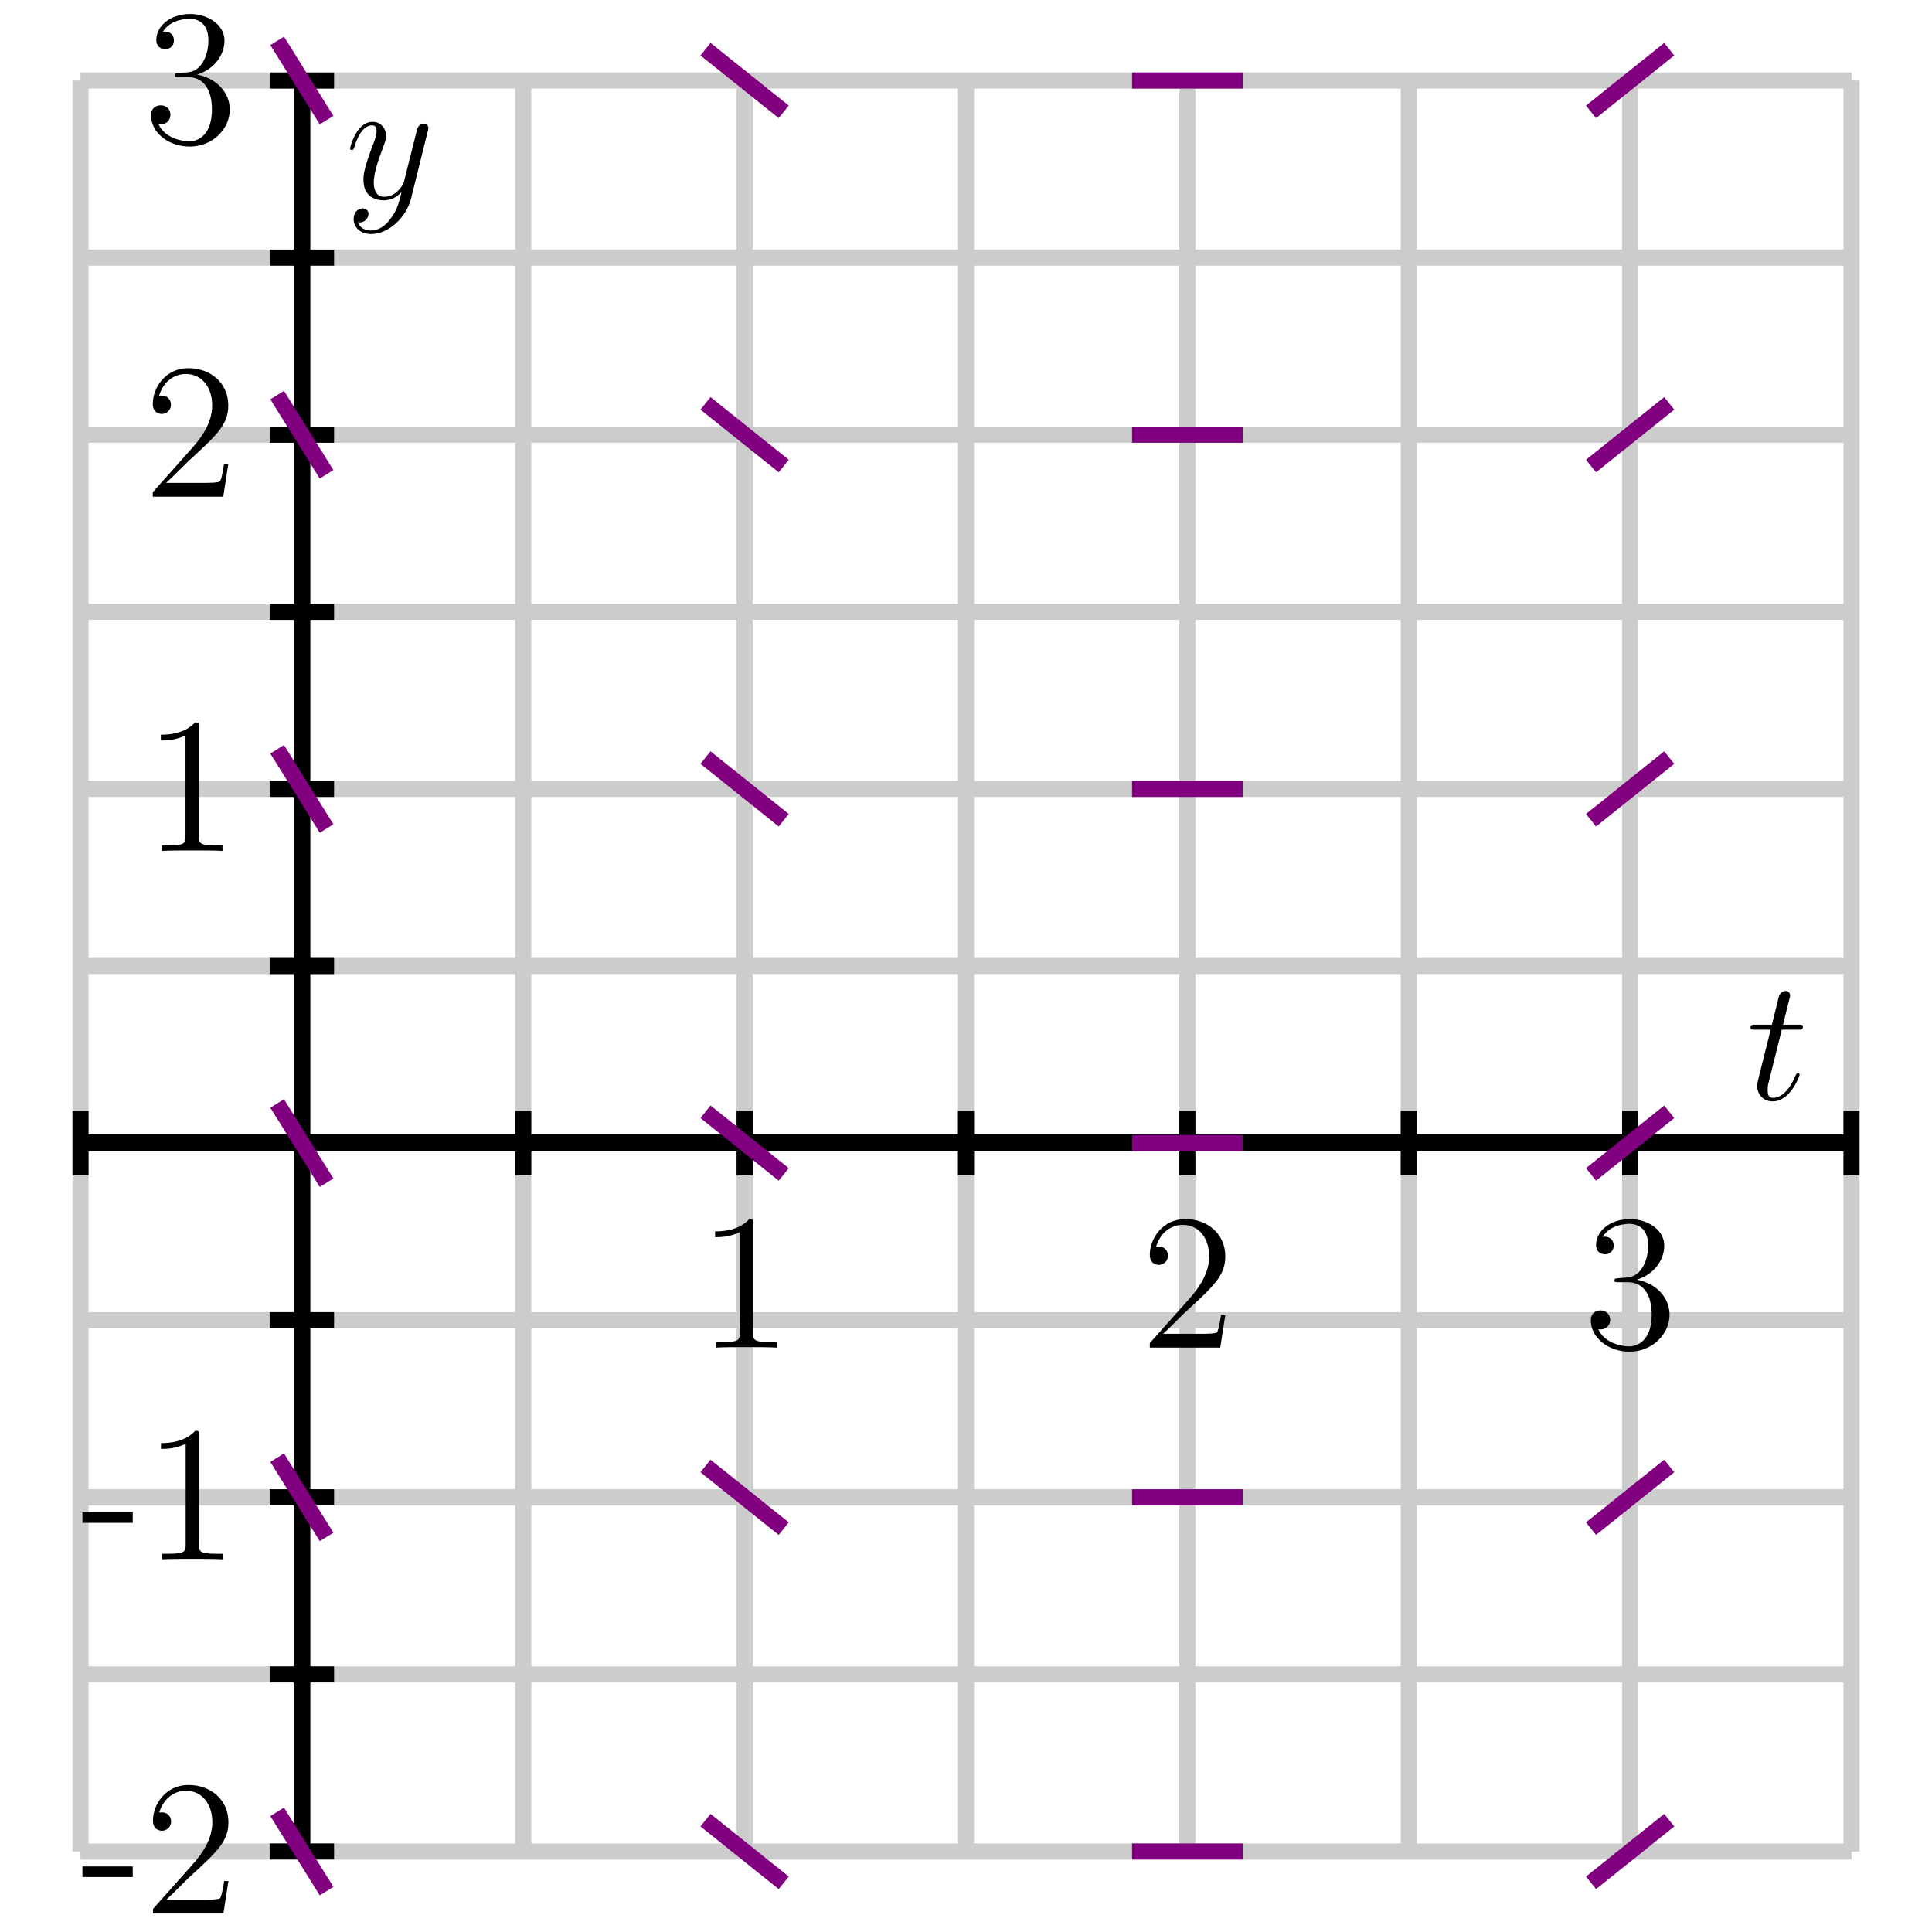
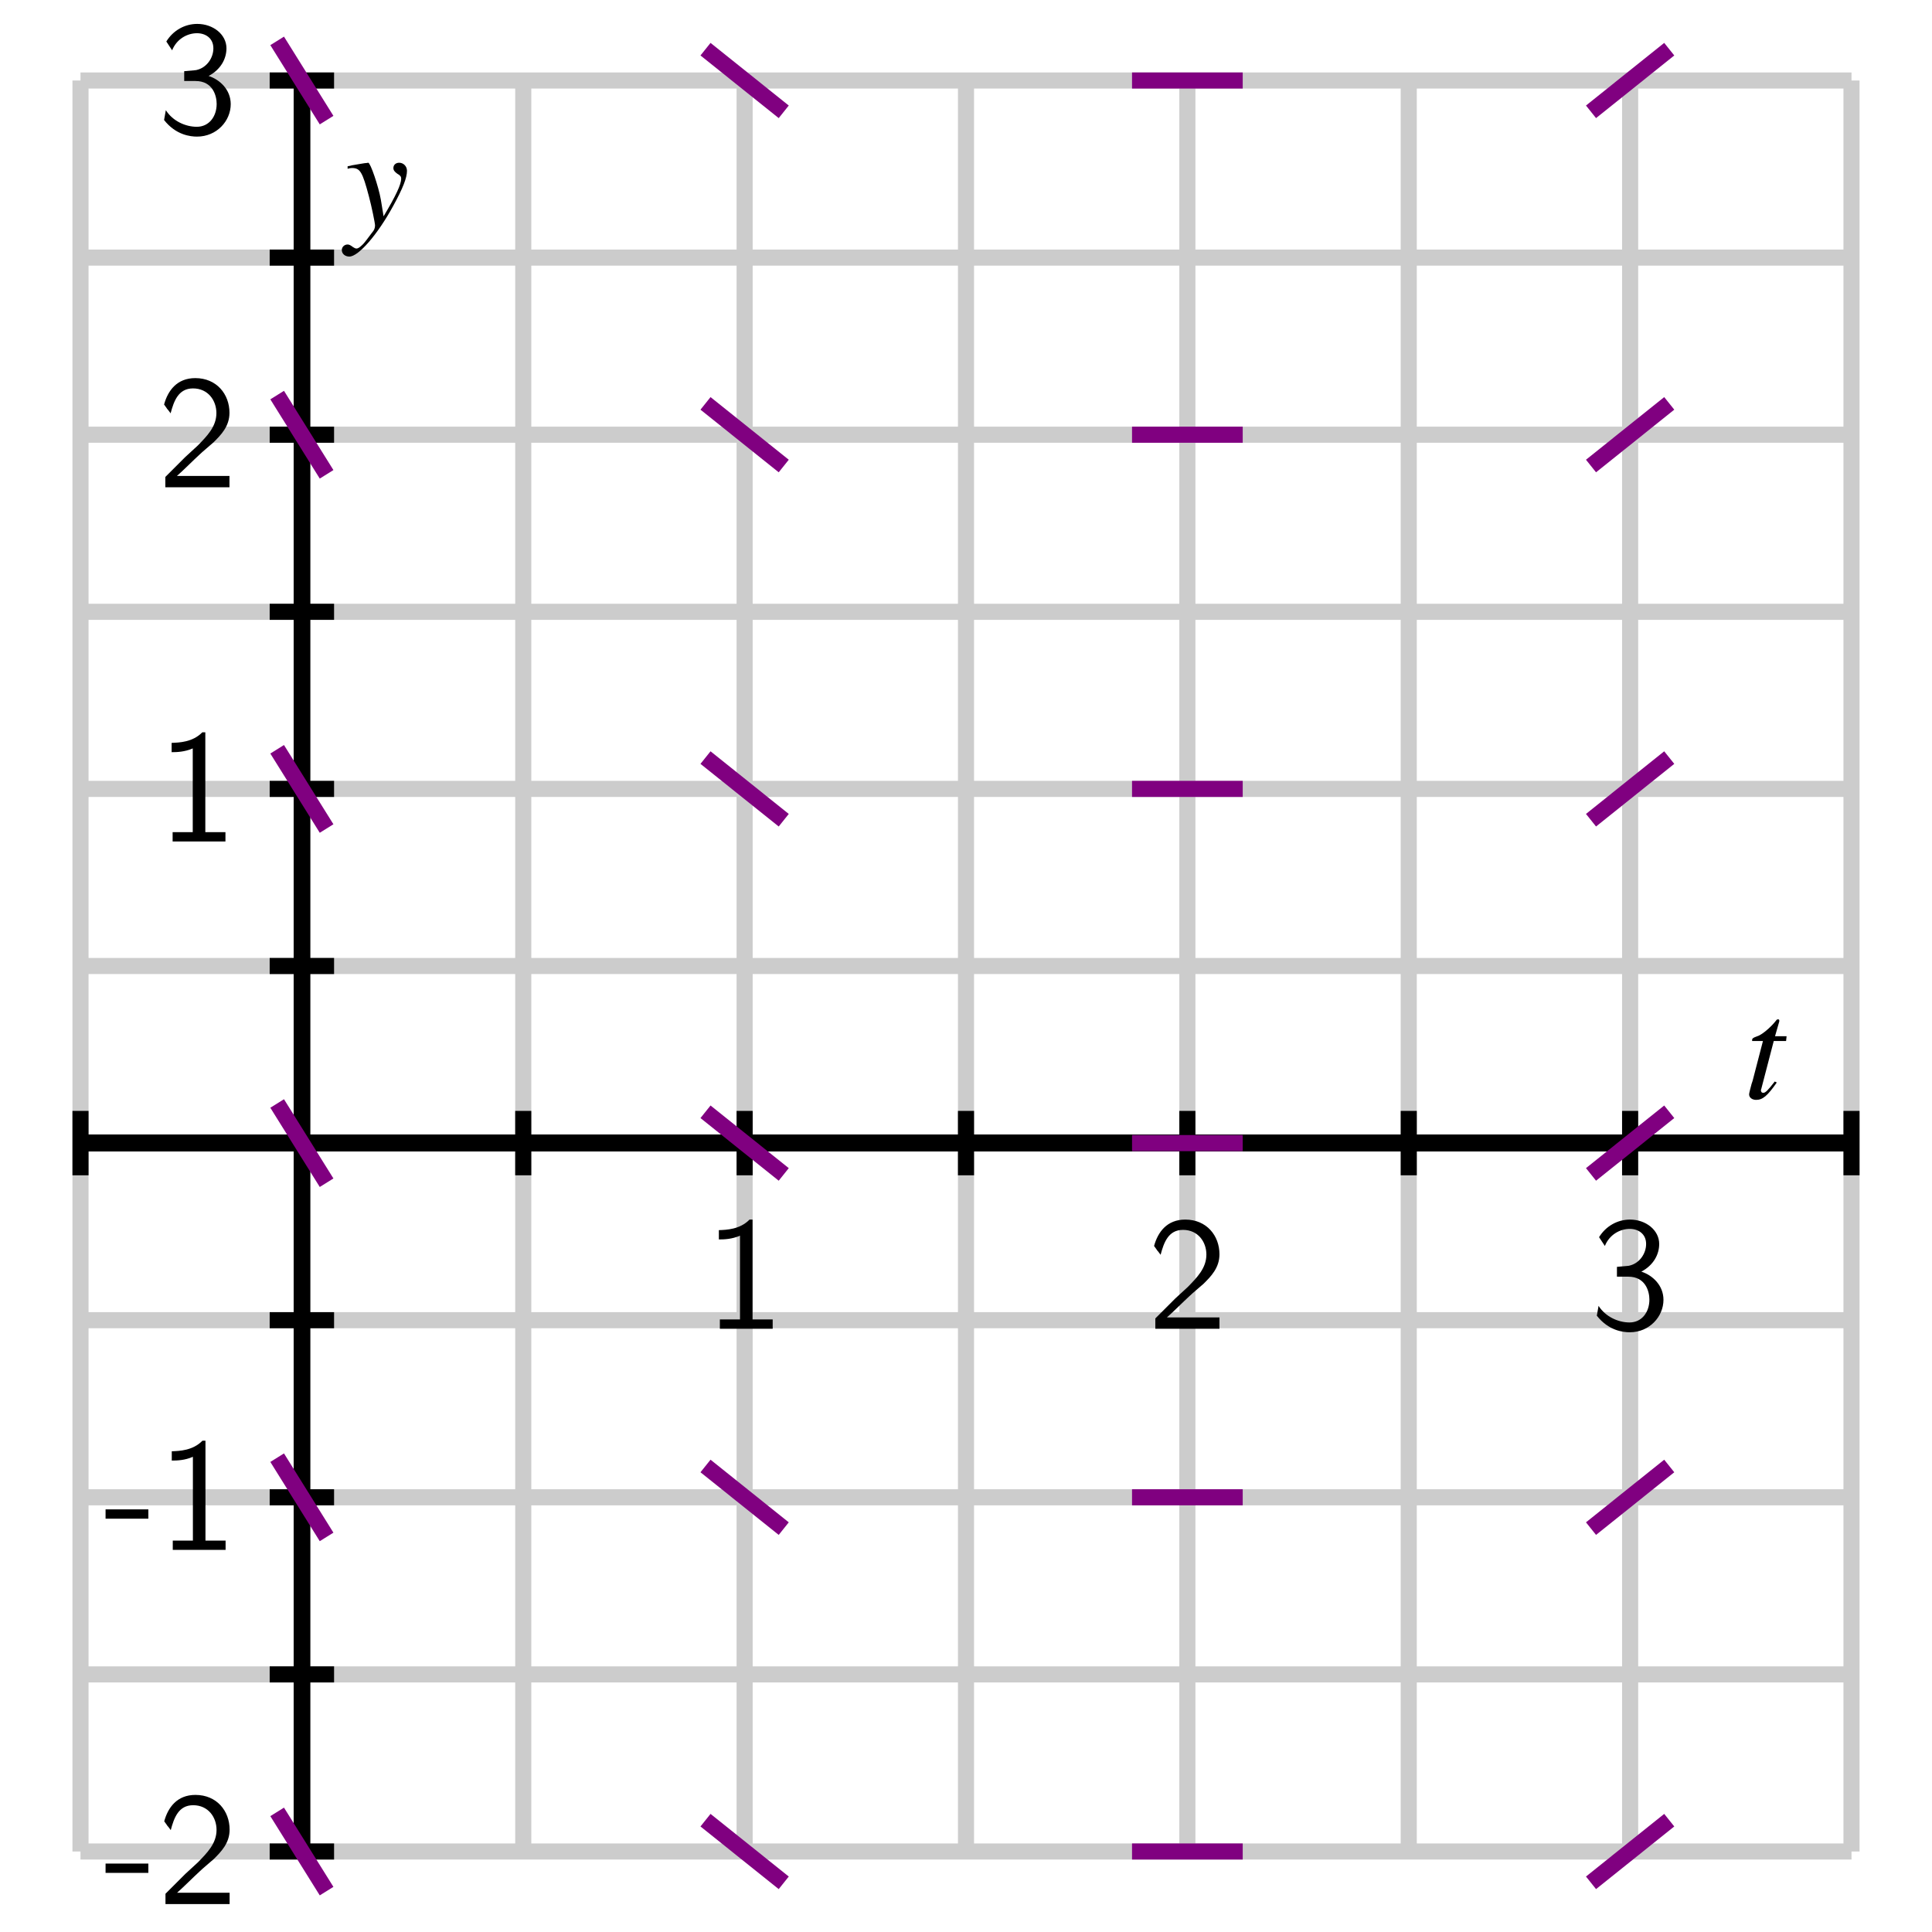
<svg xmlns="http://www.w3.org/2000/svg" xmlns:xlink="http://www.w3.org/1999/xlink" width="120pt" height="120pt" viewBox="0 0 120 120" version="1.1">
  <defs>
    <g>
      <symbol overflow="visible" id="glyph0-0">
        <path style="stroke:none;" d="" />
      </symbol>
      <symbol overflow="visible" id="glyph0-1">
-         <path style="stroke:none;" d="M 3.453 -7.688 C 3.453 -7.969 3.453 -7.984 3.219 -7.984 C 2.922 -7.656 2.328 -7.219 1.094 -7.219 L 1.094 -6.859 C 1.375 -6.859 1.969 -6.859 2.625 -7.172 L 2.625 -0.922 C 2.625 -0.484 2.594 -0.344 1.531 -0.344 L 1.156 -0.344 L 1.156 0 C 1.484 -0.031 2.656 -0.031 3.047 -0.031 C 3.438 -0.031 4.594 -0.031 4.922 0 L 4.922 -0.344 L 4.547 -0.344 C 3.484 -0.344 3.453 -0.484 3.453 -0.922 Z M 3.453 -7.688 " />
+         <path style="stroke:none;" d="M 2.984 -6.781 L 2.797 -6.781 C 2.203 -6.172 1.375 -6.141 0.891 -6.125 L 0.891 -5.547 C 1.219 -5.547 1.703 -5.562 2.203 -5.781 L 2.203 -0.578 L 0.953 -0.578 L 0.953 0 L 4.234 0 L 4.234 -0.578 L 2.984 -0.578 Z M 2.984 -6.781 " />
      </symbol>
      <symbol overflow="visible" id="glyph0-2">
-         <path style="stroke:none;" d="M 5.281 -2.016 L 5.016 -2.016 C 4.984 -1.812 4.891 -1.156 4.766 -0.953 C 4.688 -0.859 4 -0.859 3.641 -0.859 L 1.422 -0.859 C 1.734 -1.125 2.469 -1.891 2.781 -2.188 C 4.609 -3.859 5.281 -4.484 5.281 -5.672 C 5.281 -7.062 4.188 -7.984 2.797 -7.984 C 1.406 -7.984 0.594 -6.797 0.594 -5.766 C 0.594 -5.141 1.109 -5.141 1.156 -5.141 C 1.406 -5.141 1.719 -5.328 1.719 -5.719 C 1.719 -6.047 1.484 -6.281 1.156 -6.281 C 1.047 -6.281 1.016 -6.281 0.984 -6.266 C 1.219 -7.078 1.859 -7.625 2.641 -7.625 C 3.656 -7.625 4.281 -6.781 4.281 -5.672 C 4.281 -4.656 3.703 -3.766 3.016 -3 L 0.594 -0.281 L 0.594 0 L 4.969 0 Z M 5.281 -2.016 " />
+         <path style="stroke:none;" d="M 1.734 -1.875 L 0.5 -0.641 L 0.5 0 L 4.484 0 L 4.484 -0.703 L 2.672 -0.703 C 2.547 -0.703 2.438 -0.703 2.312 -0.703 L 1.219 -0.703 C 1.547 -0.984 2.297 -1.734 2.609 -2.016 C 2.797 -2.203 3.312 -2.625 3.5 -2.797 C 3.953 -3.25 4.484 -3.781 4.484 -4.625 C 4.484 -5.781 3.688 -6.781 2.359 -6.781 C 1.219 -6.781 0.656 -6 0.422 -5.141 C 0.547 -4.969 0.594 -4.906 0.609 -4.875 C 0.625 -4.859 0.734 -4.734 0.828 -4.594 C 1.031 -5.359 1.312 -6.141 2.219 -6.141 C 3.156 -6.141 3.672 -5.391 3.672 -4.609 C 3.672 -3.766 3.094 -3.188 2.516 -2.594 Z M 1.734 -1.875 " />
      </symbol>
      <symbol overflow="visible" id="glyph0-3">
-         <path style="stroke:none;" d="M 2.203 -4.312 C 2 -4.297 1.953 -4.281 1.953 -4.172 C 1.953 -4.062 2.016 -4.062 2.234 -4.062 L 2.781 -4.062 C 3.797 -4.062 4.266 -3.219 4.266 -2.062 C 4.266 -0.484 3.438 -0.078 2.859 -0.078 C 2.281 -0.078 1.297 -0.344 0.953 -1.141 C 1.328 -1.078 1.688 -1.297 1.688 -1.734 C 1.688 -2.078 1.422 -2.312 1.094 -2.312 C 0.797 -2.312 0.484 -2.141 0.484 -1.688 C 0.484 -0.625 1.562 0.25 2.891 0.25 C 4.312 0.25 5.375 -0.844 5.375 -2.047 C 5.375 -3.156 4.484 -4.016 3.344 -4.219 C 4.375 -4.531 5.047 -5.406 5.047 -6.344 C 5.047 -7.281 4.062 -7.984 2.906 -7.984 C 1.703 -7.984 0.812 -7.25 0.812 -6.375 C 0.812 -5.891 1.188 -5.797 1.375 -5.797 C 1.625 -5.797 1.906 -5.969 1.906 -6.344 C 1.906 -6.719 1.625 -6.891 1.359 -6.891 C 1.281 -6.891 1.266 -6.891 1.219 -6.875 C 1.688 -7.688 2.812 -7.688 2.875 -7.688 C 3.266 -7.688 4.047 -7.516 4.047 -6.344 C 4.047 -6.109 4.016 -5.438 3.656 -4.922 C 3.297 -4.391 2.891 -4.359 2.562 -4.344 Z M 2.203 -4.312 " />
+         <path style="stroke:none;" d="M 0.922 -5.141 C 1.203 -5.844 1.859 -6.203 2.469 -6.203 C 2.984 -6.203 3.484 -5.906 3.484 -5.266 C 3.484 -4.656 3.062 -4.062 2.453 -3.922 C 2.406 -3.906 2.375 -3.906 1.672 -3.844 L 1.672 -3.234 L 2.375 -3.234 C 3.453 -3.234 3.688 -2.312 3.688 -1.812 C 3.688 -1.031 3.219 -0.391 2.453 -0.391 C 1.766 -0.391 0.969 -0.734 0.531 -1.422 L 0.422 -0.812 C 1.156 0.125 2.062 0.219 2.469 0.219 C 3.688 0.219 4.562 -0.75 4.562 -1.797 C 4.562 -2.703 3.875 -3.328 3.188 -3.547 C 3.953 -3.953 4.297 -4.625 4.297 -5.266 C 4.297 -6.125 3.469 -6.781 2.484 -6.781 C 1.703 -6.781 0.984 -6.375 0.562 -5.688 Z M 0.922 -5.141 " />
      </symbol>
      <symbol overflow="visible" id="glyph0-4">
-         <path style="stroke:none;" d="M 3.25 -2.266 L 3.25 -2.922 L 0.125 -2.922 L 0.125 -2.266 Z M 3.25 -2.266 " />
+         <path style="stroke:none;" d="M 2.766 -1.938 L 2.766 -2.516 L 0.109 -2.516 L 0.109 -1.938 Z M 2.766 -1.938 " />
      </symbol>
      <symbol overflow="visible" id="glyph1-0">
        <path style="stroke:none;" d="" />
      </symbol>
      <symbol overflow="visible" id="glyph1-1">
-         <path style="stroke:none;" d="M 2.172 -4.344 L 3.156 -4.344 C 3.375 -4.344 3.484 -4.344 3.484 -4.531 C 3.484 -4.656 3.406 -4.656 3.203 -4.656 L 2.25 -4.656 L 2.641 -6.234 C 2.688 -6.375 2.688 -6.406 2.688 -6.484 C 2.688 -6.656 2.547 -6.75 2.406 -6.75 C 2.328 -6.75 2.078 -6.719 1.984 -6.375 L 1.562 -4.656 L 0.547 -4.656 C 0.328 -4.656 0.234 -4.656 0.234 -4.453 C 0.234 -4.344 0.312 -4.344 0.516 -4.344 L 1.484 -4.344 L 0.766 -1.484 C 0.688 -1.109 0.641 -1 0.641 -0.859 C 0.641 -0.359 1 0.109 1.609 0.109 C 2.703 0.109 3.281 -1.469 3.281 -1.547 C 3.281 -1.609 3.234 -1.641 3.172 -1.641 C 3.156 -1.641 3.109 -1.641 3.094 -1.594 C 3.078 -1.594 3.062 -1.578 2.984 -1.406 C 2.766 -0.859 2.266 -0.109 1.641 -0.109 C 1.312 -0.109 1.297 -0.375 1.297 -0.609 C 1.297 -0.625 1.297 -0.828 1.328 -0.953 Z M 2.172 -4.344 " />
+         <path style="stroke:none;" d="M 2.656 -3.859 L 1.938 -3.859 L 2.203 -4.781 C 2.203 -4.797 2.203 -4.812 2.203 -4.828 C 2.203 -4.891 2.172 -4.906 2.141 -4.906 C 2.078 -4.906 2.047 -4.906 2 -4.828 C 1.641 -4.375 1.094 -3.922 0.797 -3.844 C 0.578 -3.766 0.516 -3.719 0.516 -3.625 C 0.516 -3.609 0.516 -3.594 0.516 -3.562 L 1.188 -3.562 L 0.547 -1.094 C 0.516 -1.016 0.516 -0.984 0.484 -0.906 C 0.406 -0.625 0.328 -0.312 0.328 -0.25 C 0.328 -0.047 0.516 0.094 0.766 0.094 C 1.172 0.094 1.469 -0.156 2.047 -0.984 L 1.922 -1.047 C 1.484 -0.484 1.344 -0.344 1.203 -0.344 C 1.109 -0.344 1.062 -0.406 1.062 -0.516 C 1.062 -0.531 1.062 -0.547 1.078 -0.562 L 1.859 -3.562 L 2.625 -3.562 Z M 2.656 -3.859 " />
      </symbol>
      <symbol overflow="visible" id="glyph1-2">
-         <path style="stroke:none;" d="M 2.844 1.203 C 2.547 1.625 2.125 1.984 1.594 1.984 C 1.469 1.984 0.953 1.969 0.781 1.469 C 0.828 1.484 0.875 1.484 0.891 1.484 C 1.219 1.484 1.438 1.203 1.438 0.953 C 1.438 0.703 1.234 0.609 1.062 0.609 C 0.891 0.609 0.516 0.75 0.516 1.281 C 0.516 1.828 0.984 2.203 1.594 2.203 C 2.672 2.203 3.766 1.203 4.078 0.016 L 5.125 -4.203 C 5.141 -4.25 5.156 -4.312 5.156 -4.391 C 5.156 -4.547 5.031 -4.656 4.875 -4.656 C 4.766 -4.656 4.547 -4.609 4.453 -4.281 L 3.656 -1.109 C 3.609 -0.922 3.609 -0.891 3.516 -0.781 C 3.297 -0.469 2.953 -0.109 2.422 -0.109 C 1.828 -0.109 1.766 -0.703 1.766 -1 C 1.766 -1.609 2.062 -2.438 2.359 -3.219 C 2.469 -3.531 2.531 -3.688 2.531 -3.891 C 2.531 -4.344 2.219 -4.766 1.688 -4.766 C 0.688 -4.766 0.297 -3.203 0.297 -3.109 C 0.297 -3.062 0.328 -3.016 0.406 -3.016 C 0.5 -3.016 0.516 -3.062 0.562 -3.203 C 0.828 -4.109 1.234 -4.547 1.656 -4.547 C 1.75 -4.547 1.938 -4.547 1.938 -4.188 C 1.938 -3.906 1.812 -3.594 1.656 -3.188 C 1.125 -1.766 1.125 -1.422 1.125 -1.156 C 1.125 -0.125 1.859 0.109 2.391 0.109 C 2.703 0.109 3.094 0.016 3.484 -0.391 L 3.484 -0.375 C 3.328 0.266 3.219 0.688 2.844 1.203 Z M 2.844 1.203 " />
+         <path style="stroke:none;" d="M 0.141 -3.594 C 0.25 -3.625 0.312 -3.641 0.406 -3.641 C 0.922 -3.641 1.062 -3.406 1.469 -1.859 C 1.625 -1.281 1.844 -0.219 1.844 -0.078 C 1.844 0.078 1.797 0.219 1.656 0.375 C 1.375 0.75 1.203 0.984 1.094 1.094 C 0.906 1.281 0.797 1.359 0.688 1.359 C 0.625 1.359 0.562 1.328 0.469 1.266 C 0.328 1.156 0.234 1.109 0.141 1.109 C -0.062 1.109 -0.219 1.266 -0.219 1.453 C -0.219 1.688 -0.016 1.859 0.25 1.859 C 0.812 1.859 2 0.5 2.969 -1.281 C 3.578 -2.391 3.828 -3.031 3.828 -3.469 C 3.828 -3.75 3.609 -3.969 3.344 -3.969 C 3.125 -3.969 2.984 -3.828 2.984 -3.641 C 2.984 -3.5 3.062 -3.406 3.234 -3.281 C 3.406 -3.188 3.469 -3.109 3.469 -2.984 C 3.469 -2.625 3.141 -1.922 2.375 -0.641 L 2.203 -1.688 C 2.062 -2.484 1.562 -3.969 1.422 -3.969 L 1.391 -3.969 C 1.375 -3.953 1.344 -3.953 1.312 -3.953 C 1.219 -3.953 0.906 -3.891 0.422 -3.812 C 0.375 -3.797 0.266 -3.766 0.141 -3.75 Z M 0.141 -3.594 " />
      </symbol>
    </g>
  </defs>
  <g id="surface1">
    <path style="fill:none;stroke-width:10;stroke-linecap:butt;stroke-linejoin:miter;stroke:rgb(80.077%,80.077%,80.077%);stroke-opacity:1;stroke-miterlimit:10;" d="M 50 50 L 50 1150 M 187.5 50 L 187.5 1150 M 325 50 L 325 1150 M 462.5 50 L 462.5 1150 M 600 50 L 600 1150 M 737.5 50 L 737.5 1150 M 875 50 L 875 1150 M 1012.5 50 L 1012.5 1150 M 1150 50 L 1150 1150 M 50 50 L 1150 50 M 50 160 L 1150 160 M 50 270 L 1150 270 M 50 380 L 1150 380 M 50 490 L 1150 490 M 50 600 L 1150 600 M 50 710 L 1150 710 M 50 820 L 1150 820 M 50 930 L 1150 930 M 50 1040 L 1150 1040 M 50 1150 L 1150 1150 " transform="matrix(0.1,0,0,-0.1,0,120)" />
    <path style="fill:none;stroke-width:10;stroke-linecap:butt;stroke-linejoin:miter;stroke:rgb(0%,0%,0%);stroke-opacity:1;stroke-miterlimit:10;" d="M 50 490 L 1150 490 M 187.5 50 L 187.5 1150 " transform="matrix(0.1,0,0,-0.1,0,120)" />
    <path style="fill:none;stroke-width:10;stroke-linecap:butt;stroke-linejoin:miter;stroke:rgb(0%,0%,0%);stroke-opacity:1;stroke-miterlimit:10;" d="M 50 490 L 1150 490 M 187.5 50 L 187.5 1150 M 50 470 L 50 510 " transform="matrix(0.1,0,0,-0.1,0,120)" />
    <path style="fill:none;stroke-width:10;stroke-linecap:butt;stroke-linejoin:miter;stroke:rgb(0%,0%,0%);stroke-opacity:1;stroke-miterlimit:10;" d="M 50 490 L 1150 490 M 187.5 50 L 187.5 1150 M 187.5 470 L 187.5 510 " transform="matrix(0.1,0,0,-0.1,0,120)" />
    <path style="fill:none;stroke-width:10;stroke-linecap:butt;stroke-linejoin:miter;stroke:rgb(0%,0%,0%);stroke-opacity:1;stroke-miterlimit:10;" d="M 50 490 L 1150 490 M 187.5 50 L 187.5 1150 M 325 470 L 325 510 " transform="matrix(0.1,0,0,-0.1,0,120)" />
    <path style="fill:none;stroke-width:10;stroke-linecap:butt;stroke-linejoin:miter;stroke:rgb(0%,0%,0%);stroke-opacity:1;stroke-miterlimit:10;" d="M 50 490 L 1150 490 M 187.5 50 L 187.5 1150 M 462.5 470 L 462.5 510 " transform="matrix(0.1,0,0,-0.1,0,120)" />
    <path style="fill:none;stroke-width:10;stroke-linecap:butt;stroke-linejoin:miter;stroke:rgb(0%,0%,0%);stroke-opacity:1;stroke-miterlimit:10;" d="M 50 490 L 1150 490 M 187.5 50 L 187.5 1150 M 600 470 L 600 510 " transform="matrix(0.1,0,0,-0.1,0,120)" />
    <path style="fill:none;stroke-width:10;stroke-linecap:butt;stroke-linejoin:miter;stroke:rgb(0%,0%,0%);stroke-opacity:1;stroke-miterlimit:10;" d="M 50 490 L 1150 490 M 187.5 50 L 187.5 1150 M 737.5 470 L 737.5 510 " transform="matrix(0.1,0,0,-0.1,0,120)" />
    <path style="fill:none;stroke-width:10;stroke-linecap:butt;stroke-linejoin:miter;stroke:rgb(0%,0%,0%);stroke-opacity:1;stroke-miterlimit:10;" d="M 50 490 L 1150 490 M 187.5 50 L 187.5 1150 M 875 470 L 875 510 " transform="matrix(0.1,0,0,-0.1,0,120)" />
    <path style="fill:none;stroke-width:10;stroke-linecap:butt;stroke-linejoin:miter;stroke:rgb(0%,0%,0%);stroke-opacity:1;stroke-miterlimit:10;" d="M 50 490 L 1150 490 M 187.5 50 L 187.5 1150 M 1012.5 470 L 1012.5 510 " transform="matrix(0.1,0,0,-0.1,0,120)" />
    <path style="fill:none;stroke-width:10;stroke-linecap:butt;stroke-linejoin:miter;stroke:rgb(0%,0%,0%);stroke-opacity:1;stroke-miterlimit:10;" d="M 50 490 L 1150 490 M 187.5 50 L 187.5 1150 M 1150 470 L 1150 510 " transform="matrix(0.1,0,0,-0.1,0,120)" />
    <path style="fill:none;stroke-width:10;stroke-linecap:butt;stroke-linejoin:miter;stroke:rgb(0%,0%,0%);stroke-opacity:1;stroke-miterlimit:10;" d="M 50 490 L 1150 490 M 187.5 50 L 187.5 1150 M 167.5 50 L 207.5 50 " transform="matrix(0.1,0,0,-0.1,0,120)" />
    <path style="fill:none;stroke-width:10;stroke-linecap:butt;stroke-linejoin:miter;stroke:rgb(0%,0%,0%);stroke-opacity:1;stroke-miterlimit:10;" d="M 50 490 L 1150 490 M 187.5 50 L 187.5 1150 M 167.5 160 L 207.5 160 " transform="matrix(0.1,0,0,-0.1,0,120)" />
    <path style="fill:none;stroke-width:10;stroke-linecap:butt;stroke-linejoin:miter;stroke:rgb(0%,0%,0%);stroke-opacity:1;stroke-miterlimit:10;" d="M 50 490 L 1150 490 M 187.5 50 L 187.5 1150 M 167.5 270 L 207.5 270 " transform="matrix(0.1,0,0,-0.1,0,120)" />
    <path style="fill:none;stroke-width:10;stroke-linecap:butt;stroke-linejoin:miter;stroke:rgb(0%,0%,0%);stroke-opacity:1;stroke-miterlimit:10;" d="M 50 490 L 1150 490 M 187.5 50 L 187.5 1150 M 167.5 380 L 207.5 380 " transform="matrix(0.1,0,0,-0.1,0,120)" />
    <path style="fill:none;stroke-width:10;stroke-linecap:butt;stroke-linejoin:miter;stroke:rgb(0%,0%,0%);stroke-opacity:1;stroke-miterlimit:10;" d="M 50 490 L 1150 490 M 187.5 50 L 187.5 1150 M 167.5 490 L 207.5 490 " transform="matrix(0.1,0,0,-0.1,0,120)" />
    <path style="fill:none;stroke-width:10;stroke-linecap:butt;stroke-linejoin:miter;stroke:rgb(0%,0%,0%);stroke-opacity:1;stroke-miterlimit:10;" d="M 50 490 L 1150 490 M 187.5 50 L 187.5 1150 M 167.5 600 L 207.5 600 " transform="matrix(0.1,0,0,-0.1,0,120)" />
    <path style="fill:none;stroke-width:10;stroke-linecap:butt;stroke-linejoin:miter;stroke:rgb(0%,0%,0%);stroke-opacity:1;stroke-miterlimit:10;" d="M 50 490 L 1150 490 M 187.5 50 L 187.5 1150 M 167.5 710 L 207.5 710 " transform="matrix(0.1,0,0,-0.1,0,120)" />
    <path style="fill:none;stroke-width:10;stroke-linecap:butt;stroke-linejoin:miter;stroke:rgb(0%,0%,0%);stroke-opacity:1;stroke-miterlimit:10;" d="M 50 490 L 1150 490 M 187.5 50 L 187.5 1150 M 167.5 820 L 207.5 820 " transform="matrix(0.1,0,0,-0.1,0,120)" />
    <path style="fill:none;stroke-width:10;stroke-linecap:butt;stroke-linejoin:miter;stroke:rgb(0%,0%,0%);stroke-opacity:1;stroke-miterlimit:10;" d="M 50 490 L 1150 490 M 187.5 50 L 187.5 1150 M 167.5 930 L 207.5 930 " transform="matrix(0.1,0,0,-0.1,0,120)" />
    <path style="fill:none;stroke-width:10;stroke-linecap:butt;stroke-linejoin:miter;stroke:rgb(0%,0%,0%);stroke-opacity:1;stroke-miterlimit:10;" d="M 50 490 L 1150 490 M 187.5 50 L 187.5 1150 M 167.5 1040 L 207.5 1040 " transform="matrix(0.1,0,0,-0.1,0,120)" />
    <path style="fill:none;stroke-width:10;stroke-linecap:butt;stroke-linejoin:miter;stroke:rgb(0%,0%,0%);stroke-opacity:1;stroke-miterlimit:10;" d="M 50 490 L 1150 490 M 187.5 50 L 187.5 1150 M 167.5 1150 L 207.5 1150 " transform="matrix(0.1,0,0,-0.1,0,120)" />
    <g style="fill:rgb(0%,0%,0%);fill-opacity:1;">
-       <use xlink:href="#glyph0-1" x="43.323" y="83.704" />
+       <use xlink:href="#glyph0-1" x="43.759" y="82.531" />
    </g>
    <g style="fill:rgb(0%,0%,0%);fill-opacity:1;">
-       <use xlink:href="#glyph0-2" x="70.823" y="83.704" />
+       <use xlink:href="#glyph0-2" x="71.259" y="82.531" />
    </g>
    <g style="fill:rgb(0%,0%,0%);fill-opacity:1;">
-       <use xlink:href="#glyph0-3" x="98.323" y="83.704" />
+       <use xlink:href="#glyph0-3" x="98.759" y="82.531" />
    </g>
    <g style="fill:rgb(0%,0%,0%);fill-opacity:1;">
-       <use xlink:href="#glyph0-4" x="4.995" y="118.852" />
-       <use xlink:href="#glyph0-2" x="8.907" y="118.852" />
+       <use xlink:href="#glyph0-4" x="6.448" y="118.266" />
+       <use xlink:href="#glyph0-2" x="9.778" y="118.266" />
    </g>
    <g style="fill:rgb(0%,0%,0%);fill-opacity:1;">
-       <use xlink:href="#glyph0-4" x="4.995" y="96.852" />
-       <use xlink:href="#glyph0-1" x="8.907" y="96.852" />
+       <use xlink:href="#glyph0-4" x="6.448" y="96.266" />
+       <use xlink:href="#glyph0-1" x="9.778" y="96.266" />
    </g>
    <g style="fill:rgb(0%,0%,0%);fill-opacity:1;">
-       <use xlink:href="#glyph0-1" x="8.897" y="52.852" />
+       <use xlink:href="#glyph0-1" x="9.769" y="52.266" />
    </g>
    <g style="fill:rgb(0%,0%,0%);fill-opacity:1;">
-       <use xlink:href="#glyph0-2" x="8.897" y="30.852" />
+       <use xlink:href="#glyph0-2" x="9.769" y="30.266" />
    </g>
    <g style="fill:rgb(0%,0%,0%);fill-opacity:1;">
-       <use xlink:href="#glyph0-3" x="8.897" y="8.852" />
+       <use xlink:href="#glyph0-3" x="9.769" y="8.266" />
    </g>
    <g style="fill:rgb(0%,0%,0%);fill-opacity:1;">
-       <use xlink:href="#glyph1-1" x="108.496" y="68.3" />
+       <use xlink:href="#glyph1-1" x="108.312" y="68.221" />
    </g>
    <g style="fill:rgb(0%,0%,0%);fill-opacity:1;">
-       <use xlink:href="#glyph1-2" x="21.45" y="12.332" />
+       <use xlink:href="#glyph1-2" x="21.45" y="14.077" />
    </g>
    <path style="fill:none;stroke-width:10;stroke-linecap:butt;stroke-linejoin:miter;stroke:rgb(50%,0%,50%);stroke-opacity:1;stroke-miterlimit:10;" d="M 172.148 74.609 L 202.852 25.391 " transform="matrix(0.1,0,0,-0.1,0,120)" />
    <path style="fill:none;stroke-width:10;stroke-linecap:butt;stroke-linejoin:miter;stroke:rgb(50%,0%,50%);stroke-opacity:1;stroke-miterlimit:10;" d="M 172.148 294.609 L 202.852 245.391 " transform="matrix(0.1,0,0,-0.1,0,120)" />
    <path style="fill:none;stroke-width:10;stroke-linecap:butt;stroke-linejoin:miter;stroke:rgb(50%,0%,50%);stroke-opacity:1;stroke-miterlimit:10;" d="M 172.148 514.609 L 202.852 465.391 " transform="matrix(0.1,0,0,-0.1,0,120)" />
    <path style="fill:none;stroke-width:10;stroke-linecap:butt;stroke-linejoin:miter;stroke:rgb(50%,0%,50%);stroke-opacity:1;stroke-miterlimit:10;" d="M 172.148 734.609 L 202.852 685.391 " transform="matrix(0.1,0,0,-0.1,0,120)" />
    <path style="fill:none;stroke-width:10;stroke-linecap:butt;stroke-linejoin:miter;stroke:rgb(50%,0%,50%);stroke-opacity:1;stroke-miterlimit:10;" d="M 172.148 954.609 L 202.852 905.391 " transform="matrix(0.1,0,0,-0.1,0,120)" />
    <path style="fill:none;stroke-width:10;stroke-linecap:butt;stroke-linejoin:miter;stroke:rgb(50%,0%,50%);stroke-opacity:1;stroke-miterlimit:10;" d="M 172.148 1174.609 L 202.852 1125.391 " transform="matrix(0.1,0,0,-0.1,0,120)" />
    <path style="fill:none;stroke-width:10;stroke-linecap:butt;stroke-linejoin:miter;stroke:rgb(50%,0%,50%);stroke-opacity:1;stroke-miterlimit:10;" d="M 438.203 69.453 L 486.797 30.547 " transform="matrix(0.1,0,0,-0.1,0,120)" />
    <path style="fill:none;stroke-width:10;stroke-linecap:butt;stroke-linejoin:miter;stroke:rgb(50%,0%,50%);stroke-opacity:1;stroke-miterlimit:10;" d="M 438.203 289.453 L 486.797 250.547 " transform="matrix(0.1,0,0,-0.1,0,120)" />
    <path style="fill:none;stroke-width:10;stroke-linecap:butt;stroke-linejoin:miter;stroke:rgb(50%,0%,50%);stroke-opacity:1;stroke-miterlimit:10;" d="M 438.203 509.453 L 486.797 470.547 " transform="matrix(0.1,0,0,-0.1,0,120)" />
    <path style="fill:none;stroke-width:10;stroke-linecap:butt;stroke-linejoin:miter;stroke:rgb(50%,0%,50%);stroke-opacity:1;stroke-miterlimit:10;" d="M 438.203 729.453 L 486.797 690.547 " transform="matrix(0.1,0,0,-0.1,0,120)" />
    <path style="fill:none;stroke-width:10;stroke-linecap:butt;stroke-linejoin:miter;stroke:rgb(50%,0%,50%);stroke-opacity:1;stroke-miterlimit:10;" d="M 438.203 949.453 L 486.797 910.547 " transform="matrix(0.1,0,0,-0.1,0,120)" />
    <path style="fill:none;stroke-width:10;stroke-linecap:butt;stroke-linejoin:miter;stroke:rgb(50%,0%,50%);stroke-opacity:1;stroke-miterlimit:10;" d="M 438.203 1169.453 L 486.797 1130.547 " transform="matrix(0.1,0,0,-0.1,0,120)" />
    <path style="fill:none;stroke-width:10;stroke-linecap:butt;stroke-linejoin:miter;stroke:rgb(50%,0%,50%);stroke-opacity:1;stroke-miterlimit:10;" d="M 703.125 50 L 771.875 50 " transform="matrix(0.1,0,0,-0.1,0,120)" />
    <path style="fill:none;stroke-width:10;stroke-linecap:butt;stroke-linejoin:miter;stroke:rgb(50%,0%,50%);stroke-opacity:1;stroke-miterlimit:10;" d="M 703.125 270 L 771.875 270 " transform="matrix(0.1,0,0,-0.1,0,120)" />
    <path style="fill:none;stroke-width:10;stroke-linecap:butt;stroke-linejoin:miter;stroke:rgb(50%,0%,50%);stroke-opacity:1;stroke-miterlimit:10;" d="M 703.125 490 L 771.875 490 " transform="matrix(0.1,0,0,-0.1,0,120)" />
    <path style="fill:none;stroke-width:10;stroke-linecap:butt;stroke-linejoin:miter;stroke:rgb(50%,0%,50%);stroke-opacity:1;stroke-miterlimit:10;" d="M 703.125 710 L 771.875 710 " transform="matrix(0.1,0,0,-0.1,0,120)" />
    <path style="fill:none;stroke-width:10;stroke-linecap:butt;stroke-linejoin:miter;stroke:rgb(50%,0%,50%);stroke-opacity:1;stroke-miterlimit:10;" d="M 703.125 930 L 771.875 930 " transform="matrix(0.1,0,0,-0.1,0,120)" />
    <path style="fill:none;stroke-width:10;stroke-linecap:butt;stroke-linejoin:miter;stroke:rgb(50%,0%,50%);stroke-opacity:1;stroke-miterlimit:10;" d="M 703.125 1150 L 771.875 1150 " transform="matrix(0.1,0,0,-0.1,0,120)" />
    <path style="fill:none;stroke-width:10;stroke-linecap:butt;stroke-linejoin:miter;stroke:rgb(50%,0%,50%);stroke-opacity:1;stroke-miterlimit:10;" d="M 988.203 30.547 L 1036.797 69.453 " transform="matrix(0.1,0,0,-0.1,0,120)" />
    <path style="fill:none;stroke-width:10;stroke-linecap:butt;stroke-linejoin:miter;stroke:rgb(50%,0%,50%);stroke-opacity:1;stroke-miterlimit:10;" d="M 988.203 250.547 L 1036.797 289.453 " transform="matrix(0.1,0,0,-0.1,0,120)" />
    <path style="fill:none;stroke-width:10;stroke-linecap:butt;stroke-linejoin:miter;stroke:rgb(50%,0%,50%);stroke-opacity:1;stroke-miterlimit:10;" d="M 988.203 470.547 L 1036.797 509.453 " transform="matrix(0.1,0,0,-0.1,0,120)" />
    <path style="fill:none;stroke-width:10;stroke-linecap:butt;stroke-linejoin:miter;stroke:rgb(50%,0%,50%);stroke-opacity:1;stroke-miterlimit:10;" d="M 988.203 690.547 L 1036.797 729.453 " transform="matrix(0.1,0,0,-0.1,0,120)" />
    <path style="fill:none;stroke-width:10;stroke-linecap:butt;stroke-linejoin:miter;stroke:rgb(50%,0%,50%);stroke-opacity:1;stroke-miterlimit:10;" d="M 988.203 910.547 L 1036.797 949.453 " transform="matrix(0.1,0,0,-0.1,0,120)" />
    <path style="fill:none;stroke-width:10;stroke-linecap:butt;stroke-linejoin:miter;stroke:rgb(50%,0%,50%);stroke-opacity:1;stroke-miterlimit:10;" d="M 988.203 1130.547 L 1036.797 1169.453 " transform="matrix(0.1,0,0,-0.1,0,120)" />
  </g>
</svg>
